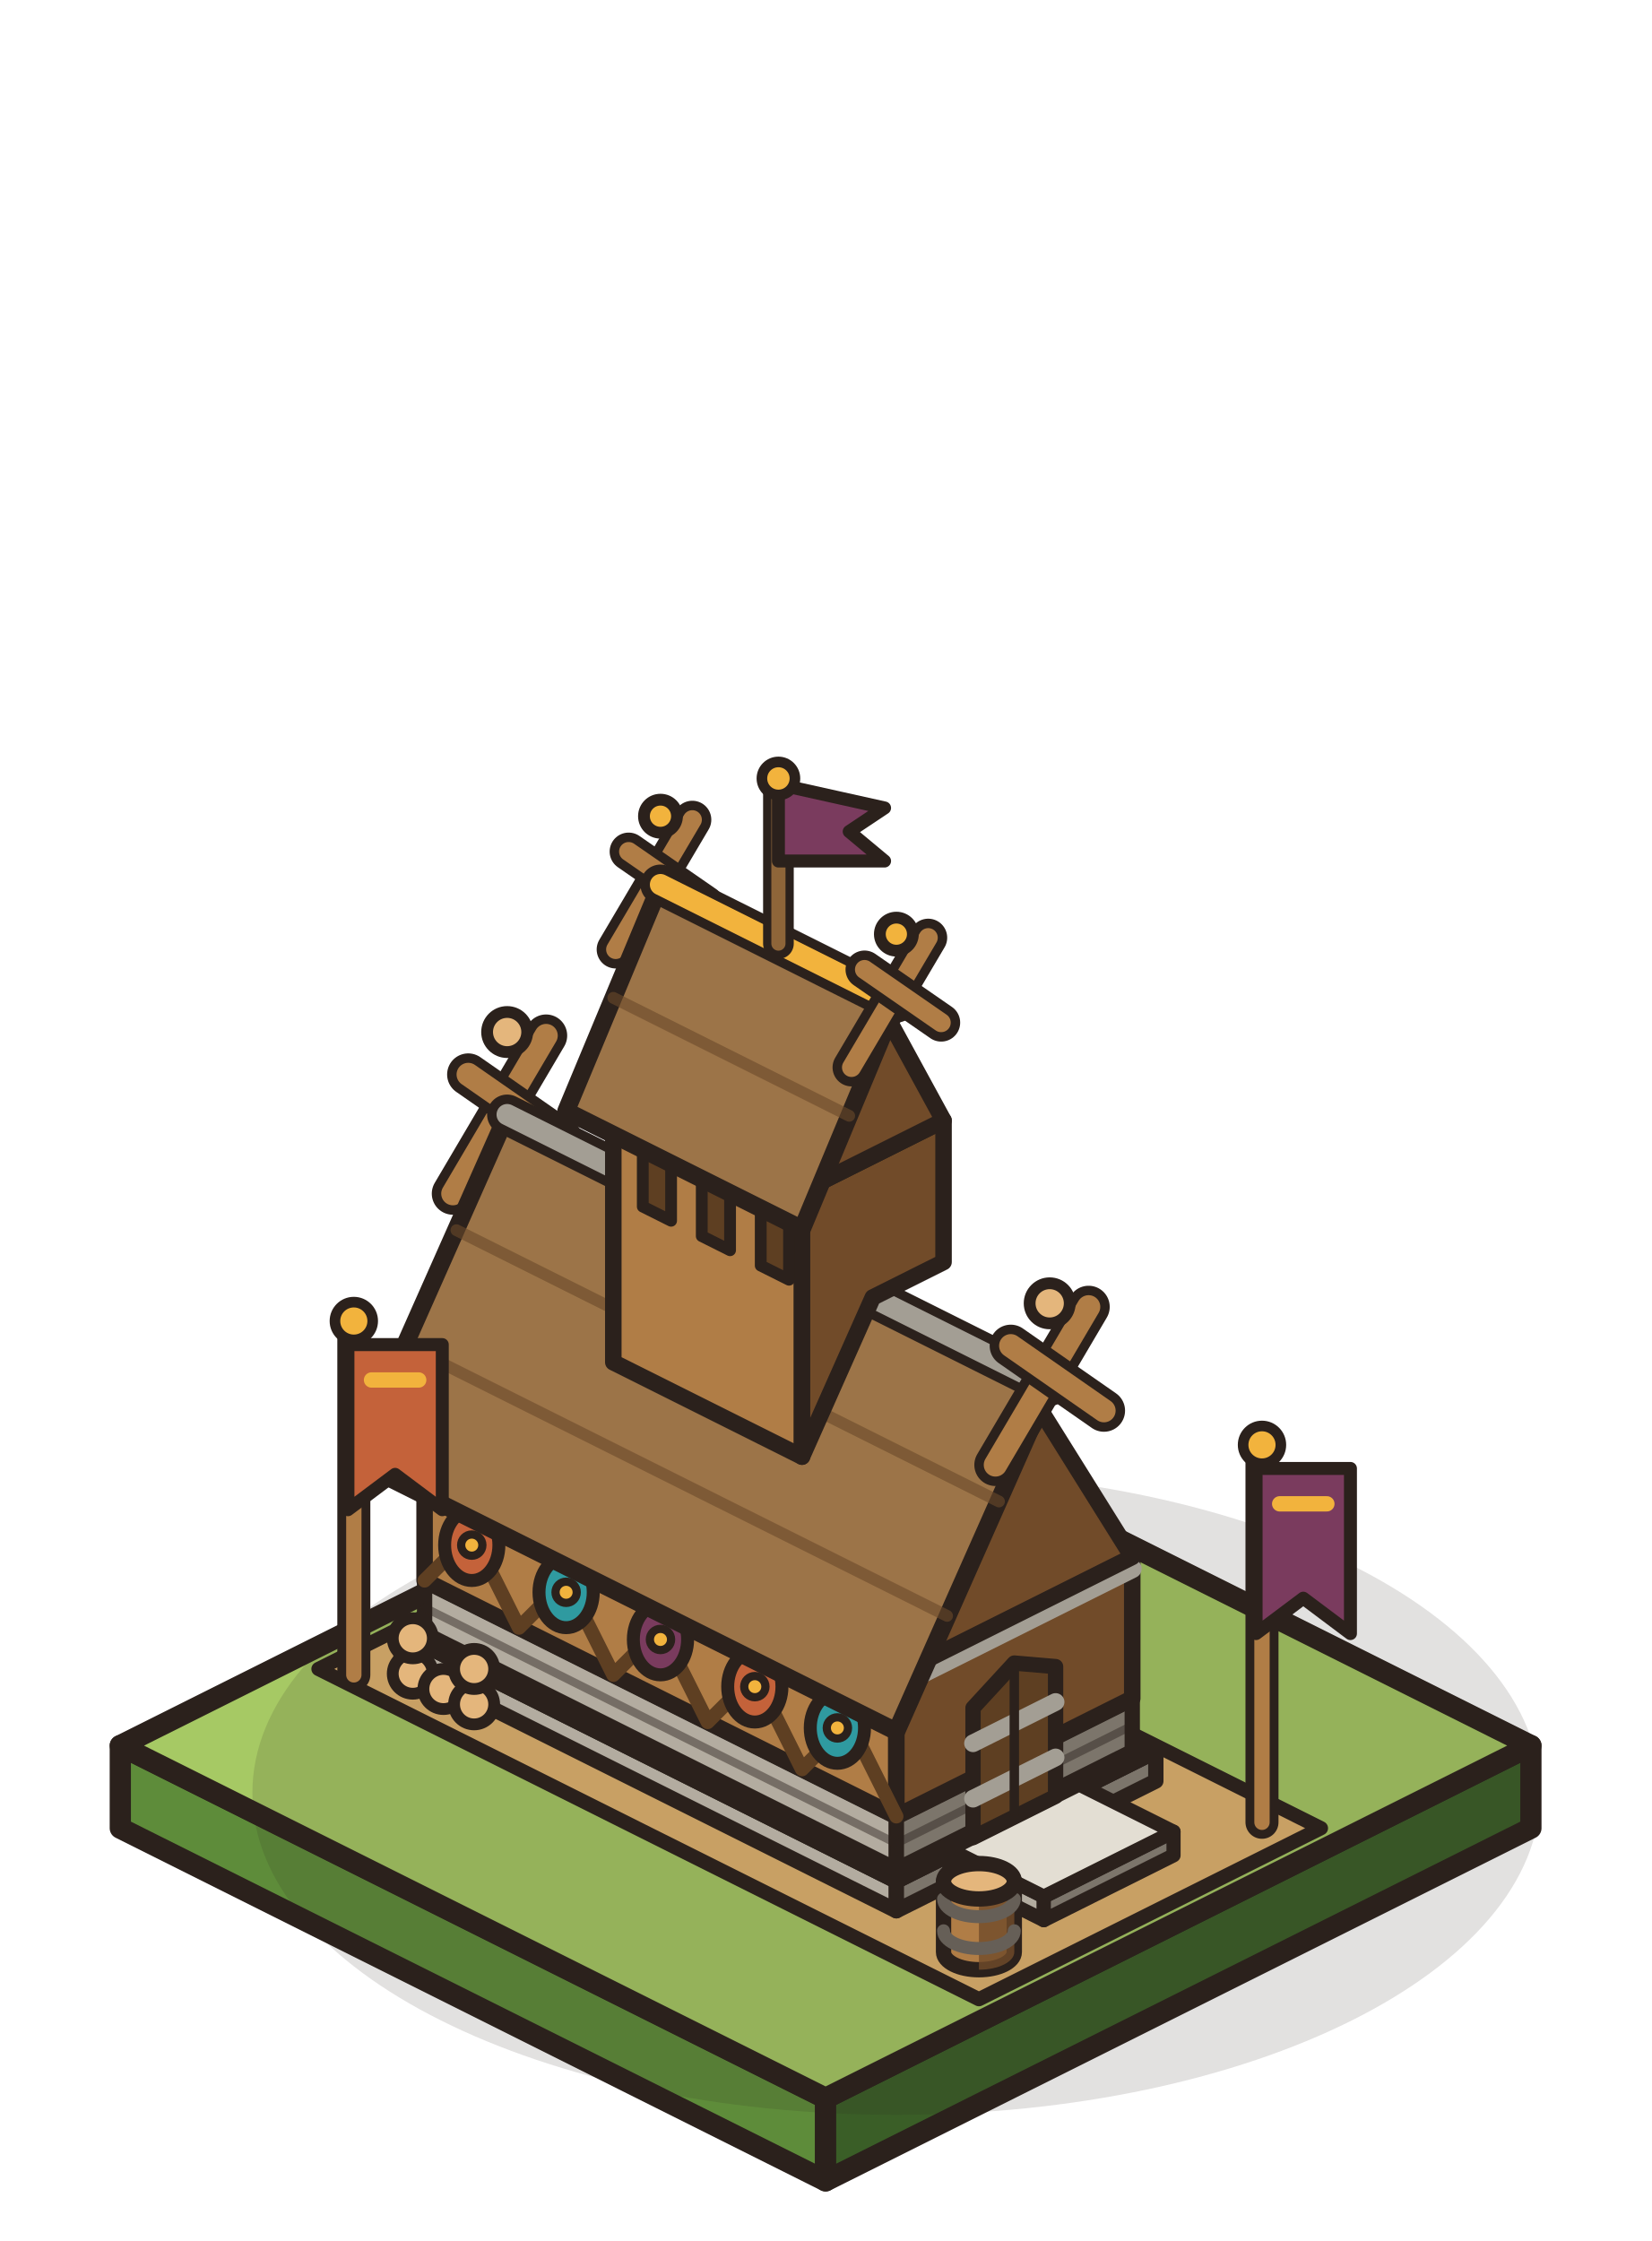
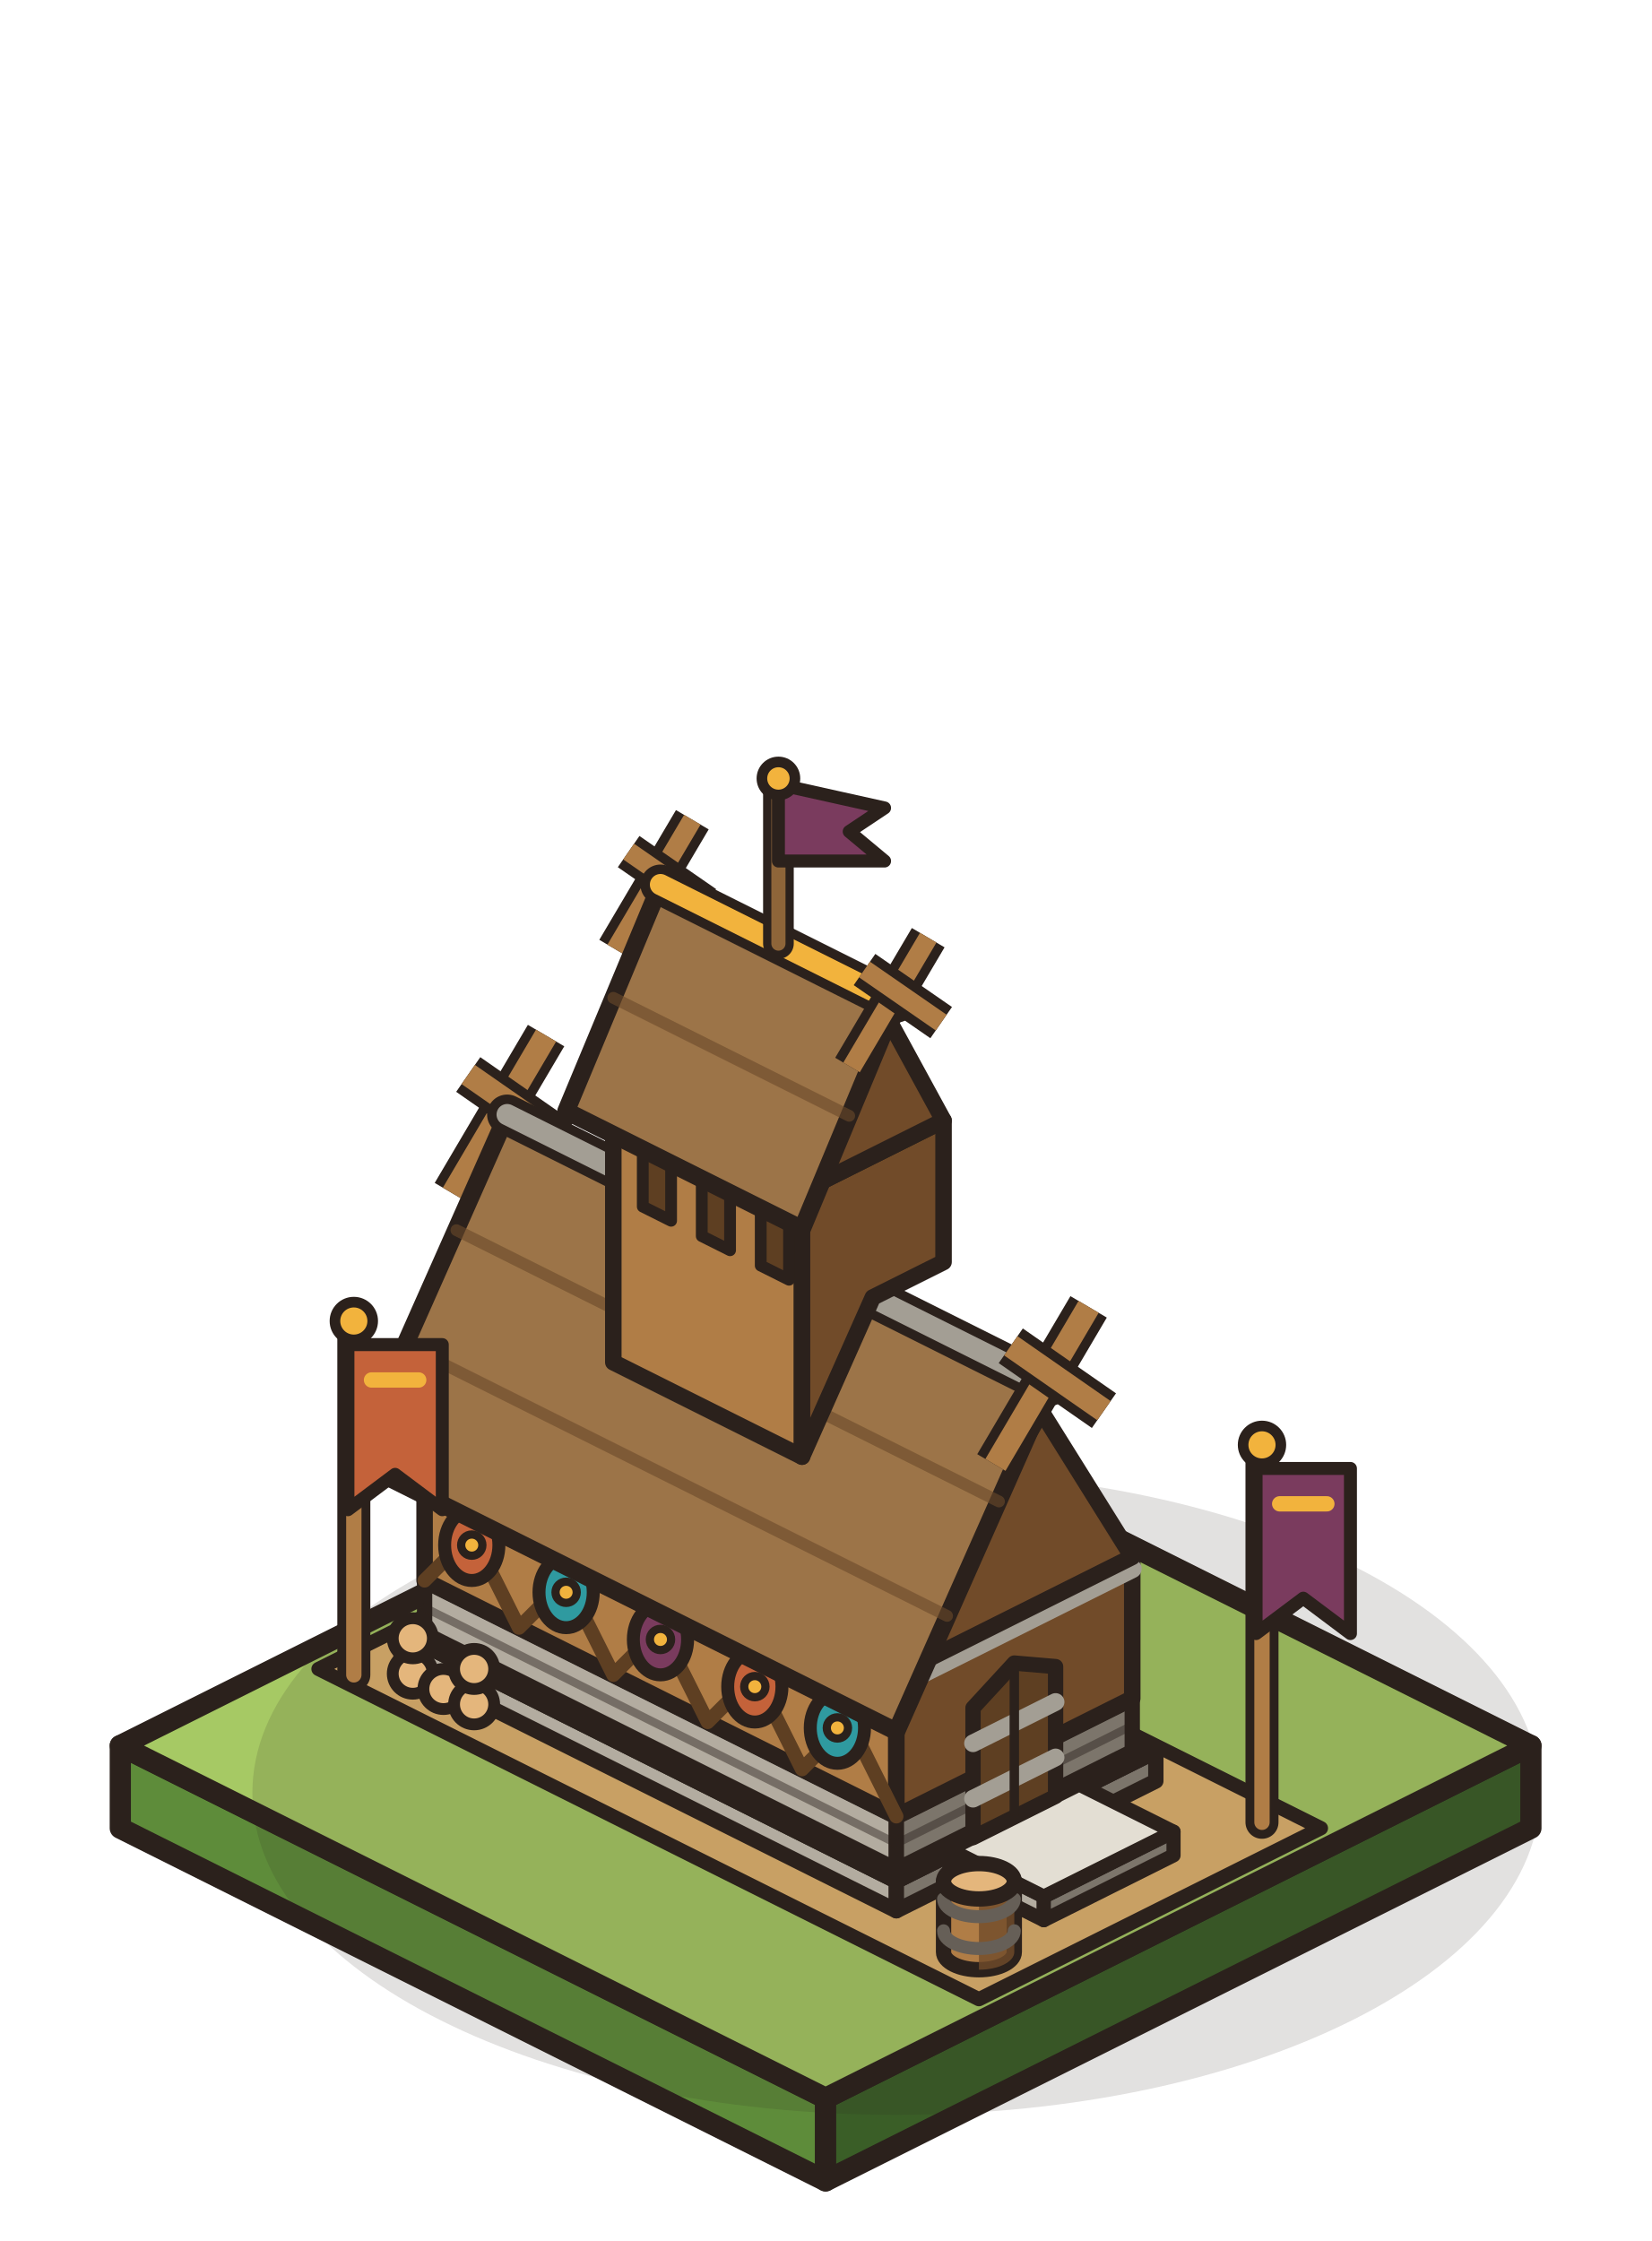
<svg xmlns="http://www.w3.org/2000/svg" viewBox="-70 -122 140 190" width="280" height="380">
  <path d="M-59.8 26L0 55.9L0 62.9L-59.8 33Z" fill="#5E8C3A" stroke="#2B211C" stroke-width="1.8" stroke-linejoin="round" />
  <path d="M59.8 26L0 55.9L0 62.9L59.8 33Z" fill="#3A5E27" stroke="#2B211C" stroke-width="1.8" stroke-linejoin="round" />
  <path d="M0 -3.9L59.8 26L0 55.9L-59.8 26Z" fill="#A6C964" stroke="#2B211C" stroke-width="1.8" stroke-linejoin="round" />
  <ellipse cx="6" cy="30" rx="54.6" ry="27.3" fill="#2B211C" opacity="0.14" />
  <g stroke="#2B211C" stroke-width="1.5" stroke-linejoin="round" stroke-linecap="round">
    <path d="M-14 5L42 33L13 47.5L-43 19.5Z" fill="#C8A064" stroke-width="1.2" />
    <path d="M-36 19L6 40L6 37.5L-36 16.5Z" fill="#B3ACA0" stroke-width="1.3" />
    <path d="M6 40L28 29L28 26.5L6 37.5Z" fill="#7C756B" stroke-width="1.3" />
    <path d="M-14 5.5L28 26.5L6 37.5L-36 16.5Z" fill="#E3DED3" stroke-width="1.3" />
    <path d="M-34 16.5L6 36.5L6 32L-34 12Z" fill="#B3ACA0" stroke-width="1.3" />
    <path d="M6 36.5L26 26.5L26 22L6 32Z" fill="#7C756B" stroke-width="1.3" />
    <path d="M-14 2L26 22L6 32L-34 12Z" fill="#E3DED3" stroke-width="1.3" />
    <path d="M-34 14.3L6 34.3L26 24.3" fill="none" stroke="#2B211C" stroke-width="0.7" opacity="0.45" />
    <path d="M-34 12L6 32L6 20L-34 0Z" fill="#B07D46" stroke-width="1.4" />
    <path d="M6 32L26 22L26 10L6 20Z" fill="#714B29" stroke-width="1.4" />
    <path d="M-14 -10L26 10L6 20L-34 0Z" fill="#E4B67C" stroke-width="1.4" />
    <path d="M-34 12L-26 4M-26 16L-34 0M-26 16L-18 8M-18 20L-26 4M-18 20L-10 12M-10 24L-18 8M-10 24L-2 16M-2 28L-10 12M-2 28L6 20M6 32L-2 16" fill="none" stroke="#5E3F22" stroke-width="1.2" />
    <path d="M-34 1L6 21L26 11" fill="none" stroke="#A39E94" stroke-width="1.6" />
    <ellipse cx="-30" cy="9" rx="2.3" ry="3" fill="#C4623A" stroke-width="1.1" />
    <circle cx="-30" cy="9" r="0.9" fill="#F2B33D" stroke-width="0.7" />
    <ellipse cx="-22" cy="13" rx="2.3" ry="3" fill="#2F9AA0" stroke-width="1.1" />
    <circle cx="-22" cy="13" r="0.9" fill="#F2B33D" stroke-width="0.7" />
    <ellipse cx="-14" cy="17" rx="2.3" ry="3" fill="#7A3B5E" stroke-width="1.1" />
    <circle cx="-14" cy="17" r="0.9" fill="#F2B33D" stroke-width="0.7" />
    <ellipse cx="-6" cy="21" rx="2.3" ry="3" fill="#C4623A" stroke-width="1.1" />
    <circle cx="-6" cy="21" r="0.9" fill="#F2B33D" stroke-width="0.7" />
    <ellipse cx="1" cy="24.5" rx="2.3" ry="3" fill="#2F9AA0" stroke-width="1.1" />
    <circle cx="1" cy="24.5" r="0.9" fill="#F2B33D" stroke-width="0.7" />
-     <path d="M-31.6 -20.8L-23.7 -34.2" fill="none" stroke="#2B211C" stroke-width="3.58" />
-     <path d="M-31.6 -20.8L-23.7 -34.2" fill="none" stroke="#B07D46" stroke-width="1.98" />
-     <path d="M-22.4 -25.4L-30.3 -30.9" fill="none" stroke="#2B211C" stroke-width="3.58" />
-     <path d="M-22.4 -25.4L-30.3 -30.9" fill="none" stroke="#B07D46" stroke-width="1.98" />
-     <circle cx="-27" cy="-34.5" r="1.7" fill="#E4B67C" stroke-width="1" />
+     <path d="M-31.6 -20.8L-23.7 -34.2" fill="none" stroke="#2B211C" stroke-width="3.58" stroke-linecap="butt" />
+     <path d="M-31.6 -20.8L-23.7 -34.2" fill="none" stroke="#B07D46" stroke-width="1.98" stroke-linecap="butt" />
+     <path d="M-22.4 -25.4L-30.3 -30.9" fill="none" stroke="#2B211C" stroke-width="3.58" stroke-linecap="butt" />
+     <path d="M-22.4 -25.4L-30.3 -30.9" fill="none" stroke="#B07D46" stroke-width="1.98" stroke-linecap="butt" />
    <path d="M26 10L16 -6L6 20Z" fill="#714B29" stroke-width="1.4" />
    <path d="M-27 -27.5L19 -4.5L6 24.8L-40 1.8Z" fill="#9C7448" stroke-width="1.5" />
    <path d="M-31.3 -17.7L14.7 5.3M-35.7 -8L10.3 15" fill="none" stroke="#6B4A2A" stroke-width="1" opacity="0.6" />
    <path d="M-27 -27.5L19 -4.5" fill="none" stroke="#2B211C" stroke-width="3.4" />
    <path d="M-27 -27.5L19 -4.5" fill="none" stroke="#A39E94" stroke-width="1.8" />
    <path d="M-18 -6.5L-2 1.5L-2 -21L-18 -29Z" fill="#B07D46" stroke-width="1.4" />
    <path d="M-2 1.5L4 -12L10 -15L10 -27L-2 -21Z" fill="#714B29" stroke-width="1.4" />
    <path d="M-15.5 -19.7L-13.1 -18.5L-13.1 -23.5L-15.5 -24.7Z" fill="#5E3F22" stroke-width="1" />
    <path d="M-10.5 -17.2L-8.1 -16L-8.1 -21L-10.5 -22.2Z" fill="#5E3F22" stroke-width="1" />
    <path d="M-5.5 -14.7L-3.1 -13.5L-3.1 -18.5L-5.5 -19.7Z" fill="#5E3F22" stroke-width="1" />
-     <path d="M-17.8 -41.5L-11.3 -52.5" fill="none" stroke="#2B211C" stroke-width="3.22" />
-     <path d="M-17.8 -41.5L-11.3 -52.5" fill="none" stroke="#B07D46" stroke-width="1.62" />
-     <path d="M-10.2 -45.3L-16.7 -49.8" fill="none" stroke="#2B211C" stroke-width="3.22" />
-     <path d="M-10.2 -45.3L-16.7 -49.8" fill="none" stroke="#B07D46" stroke-width="1.62" />
-     <circle cx="-14" cy="-52.8" r="1.4" fill="#F2B33D" stroke-width="1" />
+     <path d="M-17.8 -41.5L-11.3 -52.5" fill="none" stroke="#2B211C" stroke-width="3.22" stroke-linecap="butt" />
+     <path d="M-17.8 -41.5L-11.3 -52.5" fill="none" stroke="#B07D46" stroke-width="1.62" stroke-linecap="butt" />
+     <path d="M-10.2 -45.3L-16.7 -49.8" fill="none" stroke="#2B211C" stroke-width="3.22" stroke-linecap="butt" />
+     <path d="M-10.2 -45.3L-16.7 -49.8" fill="none" stroke="#B07D46" stroke-width="1.62" stroke-linecap="butt" />
    <path d="M10 -27L4 -38L-2 -21Z" fill="#714B29" stroke-width="1.4" />
    <path d="M-14 -47L6 -37L-2 -17.8L-22 -27.8Z" fill="#9C7448" stroke-width="1.5" />
    <path d="M-18 -37.4L2 -27.4" fill="none" stroke="#6B4A2A" stroke-width="1" opacity="0.6" />
    <path d="M-14 -47L6 -37" fill="none" stroke="#2B211C" stroke-width="3.4" />
    <path d="M-14 -47L6 -37" fill="none" stroke="#F2B33D" stroke-width="1.8" />
-     <path d="M2.2 -31.5L8.7 -42.5" fill="none" stroke="#2B211C" stroke-width="3.22" />
-     <path d="M2.2 -31.5L8.7 -42.5" fill="none" stroke="#B07D46" stroke-width="1.62" />
-     <path d="M9.8 -35.3L3.3 -39.8" fill="none" stroke="#2B211C" stroke-width="3.22" />
-     <path d="M9.8 -35.3L3.3 -39.8" fill="none" stroke="#B07D46" stroke-width="1.62" />
-     <circle cx="6" cy="-42.8" r="1.4" fill="#F2B33D" stroke-width="1" />
+     <path d="M2.2 -31.5L8.7 -42.5" fill="none" stroke="#2B211C" stroke-width="3.22" stroke-linecap="butt" />
+     <path d="M2.2 -31.5L8.7 -42.5" fill="none" stroke="#B07D46" stroke-width="1.62" stroke-linecap="butt" />
+     <path d="M9.8 -35.3L3.3 -39.8" fill="none" stroke="#2B211C" stroke-width="3.22" stroke-linecap="butt" />
+     <path d="M9.8 -35.3L3.3 -39.8" fill="none" stroke="#B07D46" stroke-width="1.62" stroke-linecap="butt" />
    <path d="M-4 -42L-4 -56" fill="none" stroke="#2B211C" stroke-width="2.6" />
    <path d="M-4 -42L-4 -56" fill="none" stroke="#8E6539" stroke-width="1.2" />
    <path d="M-4 -55.5L5 -53.5L2 -51.5L5 -49L-4 -49Z" fill="#7A3B5E" stroke-width="1.1" />
    <circle cx="-4" cy="-56" r="1.4" fill="#F2B33D" stroke-width="0.9" />
-     <path d="M14.4 2.2L22.3 -11.2" fill="none" stroke="#2B211C" stroke-width="3.58" />
-     <path d="M14.4 2.2L22.3 -11.2" fill="none" stroke="#B07D46" stroke-width="1.98" />
-     <path d="M23.6 -2.4L15.7 -7.9" fill="none" stroke="#2B211C" stroke-width="3.58" />
-     <path d="M23.6 -2.4L15.7 -7.9" fill="none" stroke="#B07D46" stroke-width="1.98" />
-     <circle cx="19" cy="-11.5" r="1.7" fill="#E4B67C" stroke-width="1" />
+     <path d="M14.4 2.2L22.3 -11.2" fill="none" stroke="#2B211C" stroke-width="3.58" stroke-linecap="butt" />
+     <path d="M14.4 2.2L22.3 -11.2" fill="none" stroke="#B07D46" stroke-width="1.98" stroke-linecap="butt" />
+     <path d="M23.6 -2.4L15.7 -7.9" fill="none" stroke="#2B211C" stroke-width="3.58" stroke-linecap="butt" />
+     <path d="M23.6 -2.4L15.7 -7.9" fill="none" stroke="#B07D46" stroke-width="1.98" stroke-linecap="butt" />
    <path d="M10.5 36.8L18.5 40.8L18.5 38.8L10.5 34.8Z" fill="#B3ACA0" stroke-width="1.2" />
    <path d="M18.5 40.8L29.5 35.3L29.5 33.3L18.5 38.8Z" fill="#7C756B" stroke-width="1.2" />
    <path d="M21.5 29.3L29.5 33.3L18.5 38.8L10.5 34.8Z" fill="#E3DED3" stroke-width="1.2" />
    <path d="M19.5 30.3L12.5 33.8L12.5 22.8L16 19L19.5 19.3Z" fill="#5E3F22" stroke-width="1.3" />
    <path d="M19.5 27L12.5 30.5M19.5 22.3L12.5 25.8" fill="none" stroke="#A39E94" stroke-width="1.5" />
    <path d="M16 32L16 19" fill="none" stroke="#2B211C" stroke-width="0.8" />
    <path d="M37 32.5L37 0.5" fill="none" stroke="#2B211C" stroke-width="2.8" />
    <path d="M37 32.5L37 0.5" fill="none" stroke="#B07D46" stroke-width="1.3" />
    <path d="M36.5 2.5L44.5 2.5L44.5 16.5L40.5 13.5L36.5 16.5Z" fill="#7A3B5E" stroke-width="1.1" />
    <path d="M38.5 5.5L42.5 5.5" fill="none" stroke="#F2B33D" stroke-width="1.3" />
    <circle cx="37" cy="0.5" r="1.6" fill="#F2B33D" stroke-width="0.9" />
    <path d="M-40 20L-40 -10" fill="none" stroke="#2B211C" stroke-width="2.8" />
    <path d="M-40 20L-40 -10" fill="none" stroke="#B07D46" stroke-width="1.3" />
    <path d="M-40.5 -8L-32.5 -8L-32.5 6L-36.5 3L-40.5 6Z" fill="#C4623A" stroke-width="1.1" />
    <path d="M-38.5 -5L-34.5 -5" fill="none" stroke="#F2B33D" stroke-width="1.3" />
    <circle cx="-40" cy="-10" r="1.6" fill="#F2B33D" stroke-width="0.9" />
    <path d="M10 37.5L10 43.5A3 1.5 0 0 0 16 43.5L16 37.5Z" fill="#B07D46" stroke-width="1.3" />
    <path d="M13 39L13 45A3 1.5 0 0 0 16 43.5L16 37.5Z" fill="#714B29" stroke-width="0" stroke="none" opacity="0.8" />
    <path d="M10 41.7A3 1.5 0 0 0 16 41.7M10 39A3 1.5 0 0 0 16 39" fill="none" stroke="#665F57" stroke-width="1.1" />
    <ellipse cx="13" cy="37.5" rx="3" ry="1.5" fill="#E4B67C" stroke-width="1.3" />
    <circle cx="-35" cy="19.9" r="1.7" fill="#E4B67C" stroke-width="1" />
    <circle cx="-35" cy="16.9" r="1.7" fill="#E4B67C" stroke-width="1" />
    <circle cx="-32.4" cy="21.2" r="1.7" fill="#E4B67C" stroke-width="1" />
    <circle cx="-29.8" cy="22.5" r="1.7" fill="#E4B67C" stroke-width="1" />
    <circle cx="-29.8" cy="19.5" r="1.7" fill="#E4B67C" stroke-width="1" />
  </g>
</svg>
